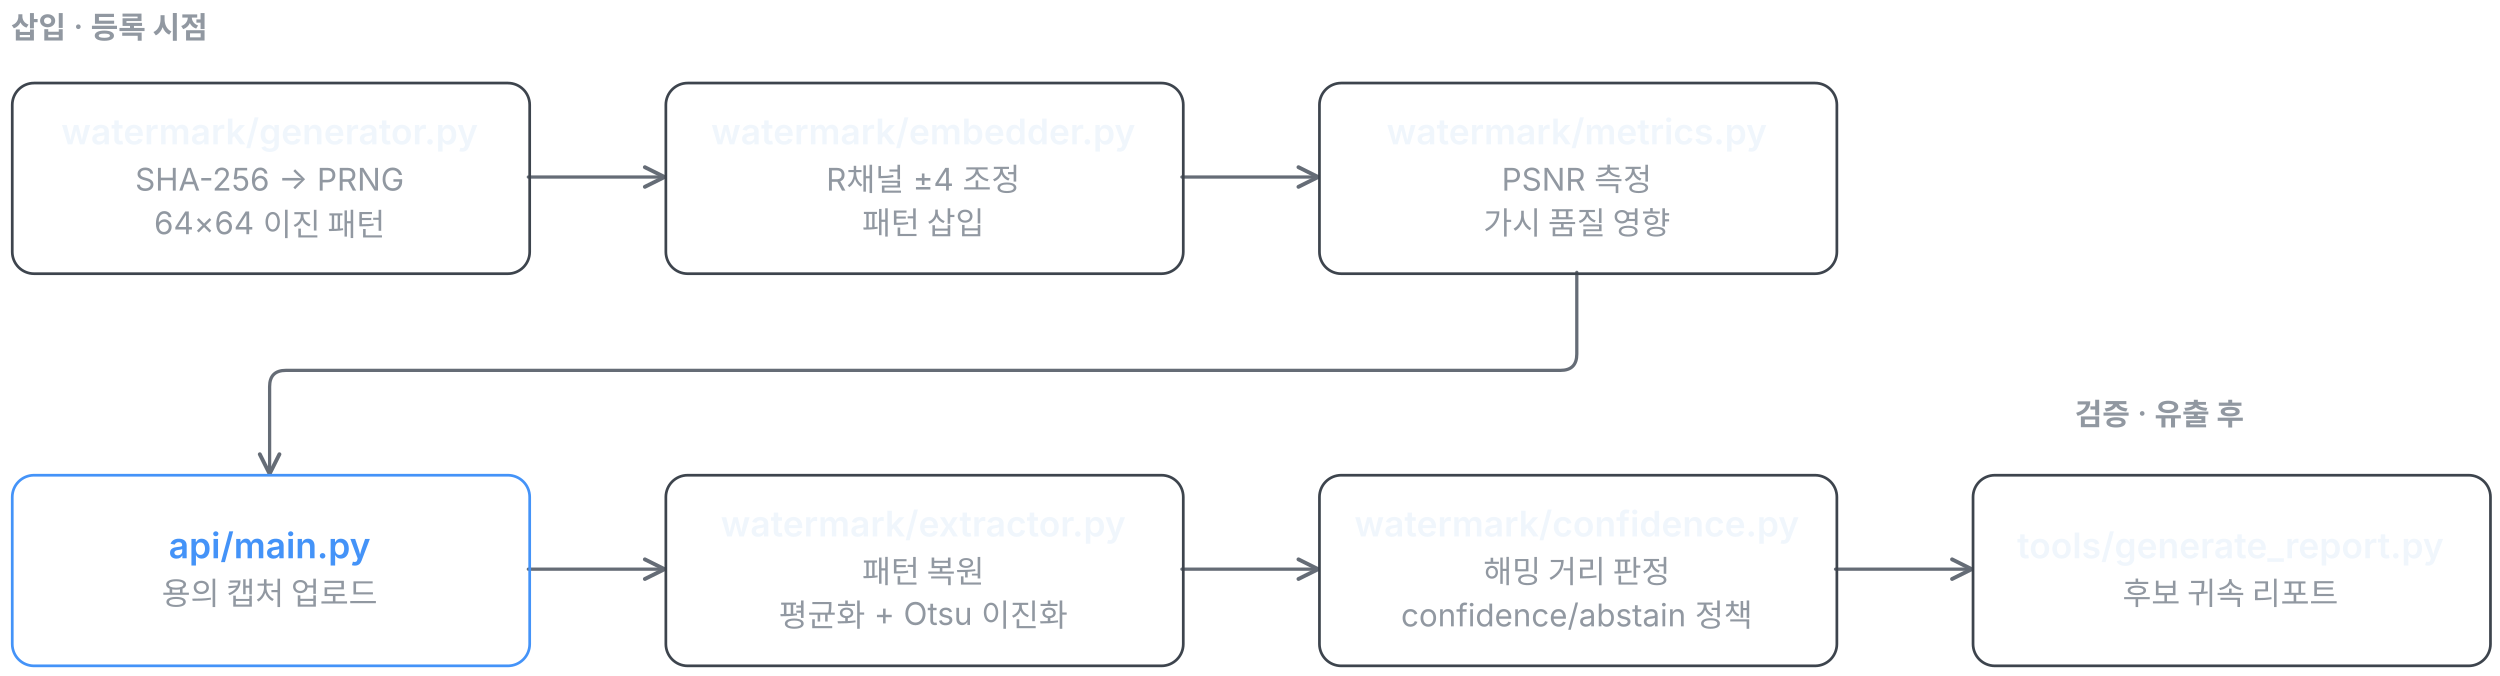
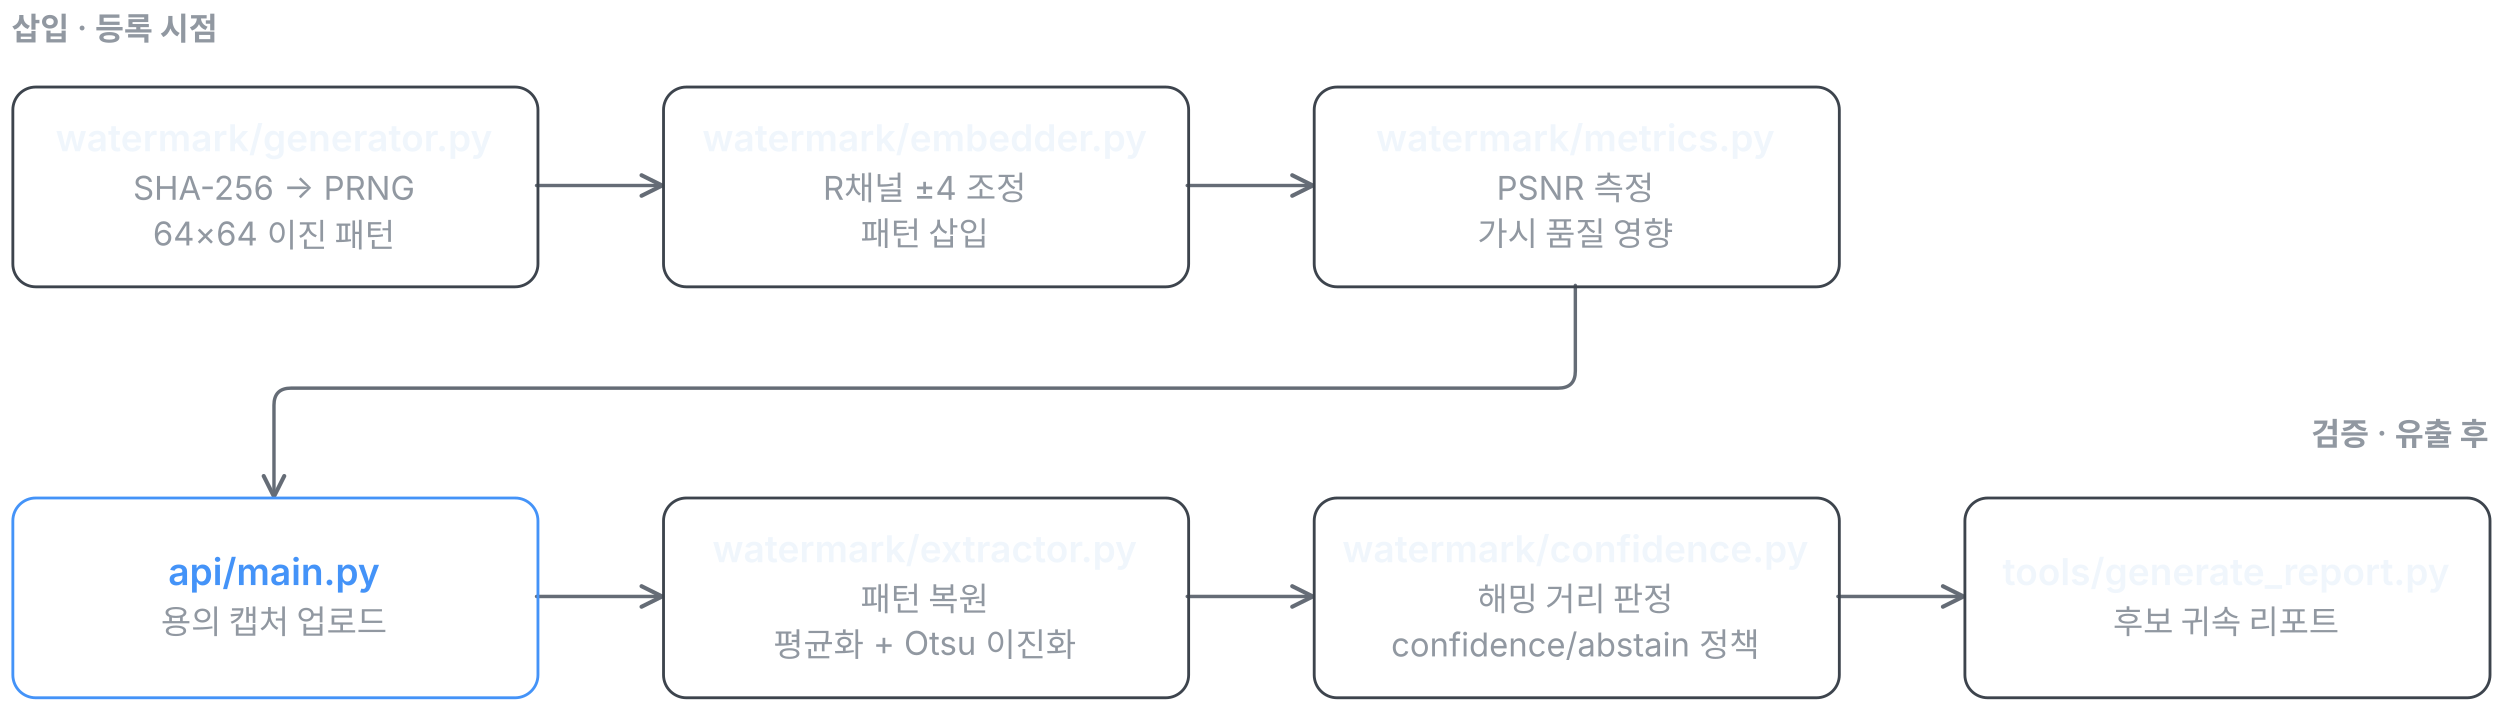
- <svg xmlns="http://www.w3.org/2000/svg" width="918" height="248" viewBox="-4 -4 918 248" role="img" aria-label="워터마크 삽입 후 PSNR을 재고, 유출된 용의 캡처에서 패턴을 복원해 해밍 거리로 판정하고 후보 귀속 리포트를 만드는 흐름">
+ <svg xmlns="http://www.w3.org/2000/svg" width="876" height="248" viewBox="-4 -4 876 248" role="img" aria-label="워터마크 삽입 후 PSNR을 재고, 유출된 용의 캡처에서 패턴을 복원해 해밍 거리로 판정하고 후보 귀속 리포트를 만드는 흐름">
  <defs>
    <marker id="head-dark" viewBox="0 0 8 8" refX="7" refY="4" markerWidth="8" markerHeight="8" orient="auto">
      <path d="M1 1 L7 4 L1 7" fill="none" stroke="#656c76" stroke-width="1.2" stroke-linecap="round" stroke-linejoin="round" />
    </marker>
  </defs>
  <text x="0" y="10" font-family="-apple-system, BlinkMacSystemFont, 'Segoe UI', 'Apple SD Gothic Neo', 'Malgun Gothic', 'Noto Sans KR', sans-serif" font-size="11" font-weight="600" fill="#9198a1" text-anchor="start">삽입 · 등록 시점</text>
-   <text x="820" y="152" font-family="-apple-system, BlinkMacSystemFont, 'Segoe UI', 'Apple SD Gothic Neo', 'Malgun Gothic', 'Noto Sans KR', sans-serif" font-size="11" font-weight="600" fill="#9198a1" text-anchor="end">검증 · 유출 후</text>
-   <path d="M190 61 L240 61" fill="none" stroke="#656c76" stroke-width="1.2" stroke-linecap="round" stroke-linejoin="round" marker-end="url(#head-dark)" />
-   <path d="M430 61 L480 61" fill="none" stroke="#656c76" stroke-width="1.2" stroke-linecap="round" stroke-linejoin="round" marker-end="url(#head-dark)" />
-   <path d="M190 205 L240 205" fill="none" stroke="#656c76" stroke-width="1.2" stroke-linecap="round" stroke-linejoin="round" marker-end="url(#head-dark)" />
-   <path d="M430 205 L480 205" fill="none" stroke="#656c76" stroke-width="1.2" stroke-linecap="round" stroke-linejoin="round" marker-end="url(#head-dark)" />
-   <path d="M670 205 L720 205" fill="none" stroke="#656c76" stroke-width="1.2" stroke-linecap="round" stroke-linejoin="round" marker-end="url(#head-dark)" />
-   <path d="M575 96 L575 126 Q575 132 569 132 L101 132 Q95 132 95 138 L95 170" fill="none" stroke="#656c76" stroke-width="1.2" stroke-linecap="round" stroke-linejoin="round" marker-end="url(#head-dark)" />
-   <rect x="0.5" y="26.5" width="190" height="70" rx="8" fill="none" stroke="#3d444d" stroke-width="1" />
-   <text x="95" y="49" font-family="-apple-system, BlinkMacSystemFont, 'Segoe UI', 'Apple SD Gothic Neo', 'Malgun Gothic', 'Noto Sans KR', sans-serif" font-size="13" font-weight="600" fill="#f0f6fc" text-anchor="middle">watermark/generator.py</text>
-   <text x="95" y="66" font-family="-apple-system, BlinkMacSystemFont, 'Segoe UI', 'Apple SD Gothic Neo', 'Malgun Gothic', 'Noto Sans KR', sans-serif" font-size="11.5" font-weight="400" fill="#9198a1" text-anchor="middle">SHA-256 → PRNG</text>
-   <text x="95" y="82" font-family="-apple-system, BlinkMacSystemFont, 'Segoe UI', 'Apple SD Gothic Neo', 'Malgun Gothic', 'Noto Sans KR', sans-serif" font-size="11.5" font-weight="400" fill="#9198a1" text-anchor="middle">64×64 이진 패턴</text>
-   <rect x="240.5" y="26.5" width="190" height="70" rx="8" fill="none" stroke="#3d444d" stroke-width="1" />
-   <text x="335" y="49" font-family="-apple-system, BlinkMacSystemFont, 'Segoe UI', 'Apple SD Gothic Neo', 'Malgun Gothic', 'Noto Sans KR', sans-serif" font-size="13" font-weight="600" fill="#f0f6fc" text-anchor="middle">watermark/embedder.py</text>
-   <text x="335" y="66" font-family="-apple-system, BlinkMacSystemFont, 'Segoe UI', 'Apple SD Gothic Neo', 'Malgun Gothic', 'Noto Sans KR', sans-serif" font-size="11.5" font-weight="400" fill="#9198a1" text-anchor="middle">R채널 ±4 조정</text>
-   <text x="335" y="82" font-family="-apple-system, BlinkMacSystemFont, 'Segoe UI', 'Apple SD Gothic Neo', 'Malgun Gothic', 'Noto Sans KR', sans-serif" font-size="11.5" font-weight="400" fill="#9198a1" text-anchor="middle">패턴 삽입</text>
-   <rect x="480.5" y="26.5" width="190" height="70" rx="8" fill="none" stroke="#3d444d" stroke-width="1" />
-   <text x="575" y="49" font-family="-apple-system, BlinkMacSystemFont, 'Segoe UI', 'Apple SD Gothic Neo', 'Malgun Gothic', 'Noto Sans KR', sans-serif" font-size="13" font-weight="600" fill="#f0f6fc" text-anchor="middle">watermark/metrics.py</text>
-   <text x="575" y="66" font-family="-apple-system, BlinkMacSystemFont, 'Segoe UI', 'Apple SD Gothic Neo', 'Malgun Gothic', 'Noto Sans KR', sans-serif" font-size="11.5" font-weight="400" fill="#9198a1" text-anchor="middle">PSNR 측정</text>
-   <text x="575" y="82" font-family="-apple-system, BlinkMacSystemFont, 'Segoe UI', 'Apple SD Gothic Neo', 'Malgun Gothic', 'Noto Sans KR', sans-serif" font-size="11.5" font-weight="400" fill="#9198a1" text-anchor="middle">가시 품질 영향</text>
-   <rect x="0.5" y="170.5" width="190" height="70" rx="8" fill="none" stroke="#4493f8" stroke-width="1" />
-   <text x="95" y="201" font-family="-apple-system, BlinkMacSystemFont, 'Segoe UI', 'Apple SD Gothic Neo', 'Malgun Gothic', 'Noto Sans KR', sans-serif" font-size="13" font-weight="600" fill="#4493f8" text-anchor="middle">api/main.py</text>
-   <text x="95" y="218" font-family="-apple-system, BlinkMacSystemFont, 'Segoe UI', 'Apple SD Gothic Neo', 'Malgun Gothic', 'Noto Sans KR', sans-serif" font-size="11.5" font-weight="400" fill="#9198a1" text-anchor="middle">용의 캡처 업로드</text>
-   <rect x="240.5" y="170.5" width="190" height="70" rx="8" fill="none" stroke="#3d444d" stroke-width="1" />
-   <text x="335" y="193" font-family="-apple-system, BlinkMacSystemFont, 'Segoe UI', 'Apple SD Gothic Neo', 'Malgun Gothic', 'Noto Sans KR', sans-serif" font-size="13" font-weight="600" fill="#f0f6fc" text-anchor="middle">watermark/extractor.py</text>
-   <text x="335" y="210" font-family="-apple-system, BlinkMacSystemFont, 'Segoe UI', 'Apple SD Gothic Neo', 'Malgun Gothic', 'Noto Sans KR', sans-serif" font-size="11.5" font-weight="400" fill="#9198a1" text-anchor="middle">패턴 복원</text>
-   <text x="335" y="226" font-family="-apple-system, BlinkMacSystemFont, 'Segoe UI', 'Apple SD Gothic Neo', 'Malgun Gothic', 'Noto Sans KR', sans-serif" font-size="11.5" font-weight="400" fill="#9198a1" text-anchor="middle">평균화 + Otsu 이진화</text>
-   <rect x="480.5" y="170.5" width="190" height="70" rx="8" fill="none" stroke="#3d444d" stroke-width="1" />
-   <text x="575" y="193" font-family="-apple-system, BlinkMacSystemFont, 'Segoe UI', 'Apple SD Gothic Neo', 'Malgun Gothic', 'Noto Sans KR', sans-serif" font-size="13" font-weight="600" fill="#f0f6fc" text-anchor="middle">watermark/confidence.py</text>
-   <text x="575" y="210" font-family="-apple-system, BlinkMacSystemFont, 'Segoe UI', 'Apple SD Gothic Neo', 'Malgun Gothic', 'Noto Sans KR', sans-serif" font-size="11.5" font-weight="400" fill="#9198a1" text-anchor="middle">해밍 거리 판정</text>
-   <text x="575" y="226" font-family="-apple-system, BlinkMacSystemFont, 'Segoe UI', 'Apple SD Gothic Neo', 'Malgun Gothic', 'Noto Sans KR', sans-serif" font-size="11.5" font-weight="400" fill="#9198a1" text-anchor="middle">confidence/abstain 정책</text>
-   <rect x="720.5" y="170.5" width="190" height="70" rx="8" fill="none" stroke="#3d444d" stroke-width="1" />
-   <text x="815" y="201" font-family="-apple-system, BlinkMacSystemFont, 'Segoe UI', 'Apple SD Gothic Neo', 'Malgun Gothic', 'Noto Sans KR', sans-serif" font-size="13" font-weight="600" fill="#f0f6fc" text-anchor="middle">tools/generate_report.py</text>
-   <text x="815" y="218" font-family="-apple-system, BlinkMacSystemFont, 'Segoe UI', 'Apple SD Gothic Neo', 'Malgun Gothic', 'Noto Sans KR', sans-serif" font-size="11.5" font-weight="400" fill="#9198a1" text-anchor="middle">후보 귀속 리포트</text>
+   <text x="868" y="152" font-family="-apple-system, BlinkMacSystemFont, 'Segoe UI', 'Apple SD Gothic Neo', 'Malgun Gothic', 'Noto Sans KR', sans-serif" font-size="11" font-weight="600" fill="#9198a1" text-anchor="end">검증 · 유출 후</text>
+   <path d="M184 61 L228 61" fill="none" stroke="#656c76" stroke-width="1.2" stroke-linecap="round" stroke-linejoin="round" marker-end="url(#head-dark)" />
+   <path d="M412 61 L456 61" fill="none" stroke="#656c76" stroke-width="1.2" stroke-linecap="round" stroke-linejoin="round" marker-end="url(#head-dark)" />
+   <path d="M184 205 L228 205" fill="none" stroke="#656c76" stroke-width="1.2" stroke-linecap="round" stroke-linejoin="round" marker-end="url(#head-dark)" />
+   <path d="M412 205 L456 205" fill="none" stroke="#656c76" stroke-width="1.2" stroke-linecap="round" stroke-linejoin="round" marker-end="url(#head-dark)" />
+   <path d="M640 205 L684 205" fill="none" stroke="#656c76" stroke-width="1.2" stroke-linecap="round" stroke-linejoin="round" marker-end="url(#head-dark)" />
+   <path d="M548 96 L548 126 Q548 132 542 132 L98 132 Q92 132 92 138 L92 170" fill="none" stroke="#656c76" stroke-width="1.2" stroke-linecap="round" stroke-linejoin="round" marker-end="url(#head-dark)" />
+   <rect x="0.5" y="26.5" width="184" height="70" rx="8" fill="none" stroke="#3d444d" stroke-width="1" />
+   <text x="92" y="49" font-family="-apple-system, BlinkMacSystemFont, 'Segoe UI', 'Apple SD Gothic Neo', 'Malgun Gothic', 'Noto Sans KR', sans-serif" font-size="13" font-weight="600" fill="#f0f6fc" text-anchor="middle">watermark/generator.py</text>
+   <text x="92" y="66" font-family="-apple-system, BlinkMacSystemFont, 'Segoe UI', 'Apple SD Gothic Neo', 'Malgun Gothic', 'Noto Sans KR', sans-serif" font-size="11.5" font-weight="400" fill="#9198a1" text-anchor="middle">SHA-256 → PRNG</text>
+   <text x="92" y="82" font-family="-apple-system, BlinkMacSystemFont, 'Segoe UI', 'Apple SD Gothic Neo', 'Malgun Gothic', 'Noto Sans KR', sans-serif" font-size="11.5" font-weight="400" fill="#9198a1" text-anchor="middle">64×64 이진 패턴</text>
+   <rect x="228.5" y="26.5" width="184" height="70" rx="8" fill="none" stroke="#3d444d" stroke-width="1" />
+   <text x="320" y="49" font-family="-apple-system, BlinkMacSystemFont, 'Segoe UI', 'Apple SD Gothic Neo', 'Malgun Gothic', 'Noto Sans KR', sans-serif" font-size="13" font-weight="600" fill="#f0f6fc" text-anchor="middle">watermark/embedder.py</text>
+   <text x="320" y="66" font-family="-apple-system, BlinkMacSystemFont, 'Segoe UI', 'Apple SD Gothic Neo', 'Malgun Gothic', 'Noto Sans KR', sans-serif" font-size="11.5" font-weight="400" fill="#9198a1" text-anchor="middle">R채널 ±4 조정</text>
+   <text x="320" y="82" font-family="-apple-system, BlinkMacSystemFont, 'Segoe UI', 'Apple SD Gothic Neo', 'Malgun Gothic', 'Noto Sans KR', sans-serif" font-size="11.5" font-weight="400" fill="#9198a1" text-anchor="middle">패턴 삽입</text>
+   <rect x="456.5" y="26.5" width="184" height="70" rx="8" fill="none" stroke="#3d444d" stroke-width="1" />
+   <text x="548" y="49" font-family="-apple-system, BlinkMacSystemFont, 'Segoe UI', 'Apple SD Gothic Neo', 'Malgun Gothic', 'Noto Sans KR', sans-serif" font-size="13" font-weight="600" fill="#f0f6fc" text-anchor="middle">watermark/metrics.py</text>
+   <text x="548" y="66" font-family="-apple-system, BlinkMacSystemFont, 'Segoe UI', 'Apple SD Gothic Neo', 'Malgun Gothic', 'Noto Sans KR', sans-serif" font-size="11.5" font-weight="400" fill="#9198a1" text-anchor="middle">PSNR 측정</text>
+   <text x="548" y="82" font-family="-apple-system, BlinkMacSystemFont, 'Segoe UI', 'Apple SD Gothic Neo', 'Malgun Gothic', 'Noto Sans KR', sans-serif" font-size="11.5" font-weight="400" fill="#9198a1" text-anchor="middle">가시 품질 영향</text>
+   <rect x="0.5" y="170.5" width="184" height="70" rx="8" fill="none" stroke="#4493f8" stroke-width="1" />
+   <text x="92" y="201" font-family="-apple-system, BlinkMacSystemFont, 'Segoe UI', 'Apple SD Gothic Neo', 'Malgun Gothic', 'Noto Sans KR', sans-serif" font-size="13" font-weight="600" fill="#4493f8" text-anchor="middle">api/main.py</text>
+   <text x="92" y="218" font-family="-apple-system, BlinkMacSystemFont, 'Segoe UI', 'Apple SD Gothic Neo', 'Malgun Gothic', 'Noto Sans KR', sans-serif" font-size="11.5" font-weight="400" fill="#9198a1" text-anchor="middle">용의 캡처 업로드</text>
+   <rect x="228.5" y="170.5" width="184" height="70" rx="8" fill="none" stroke="#3d444d" stroke-width="1" />
+   <text x="320" y="193" font-family="-apple-system, BlinkMacSystemFont, 'Segoe UI', 'Apple SD Gothic Neo', 'Malgun Gothic', 'Noto Sans KR', sans-serif" font-size="13" font-weight="600" fill="#f0f6fc" text-anchor="middle">watermark/extractor.py</text>
+   <text x="320" y="210" font-family="-apple-system, BlinkMacSystemFont, 'Segoe UI', 'Apple SD Gothic Neo', 'Malgun Gothic', 'Noto Sans KR', sans-serif" font-size="11.5" font-weight="400" fill="#9198a1" text-anchor="middle">패턴 복원</text>
+   <text x="320" y="226" font-family="-apple-system, BlinkMacSystemFont, 'Segoe UI', 'Apple SD Gothic Neo', 'Malgun Gothic', 'Noto Sans KR', sans-serif" font-size="11.5" font-weight="400" fill="#9198a1" text-anchor="middle">평균화 + Otsu 이진화</text>
+   <rect x="456.5" y="170.5" width="184" height="70" rx="8" fill="none" stroke="#3d444d" stroke-width="1" />
+   <text x="548" y="193" font-family="-apple-system, BlinkMacSystemFont, 'Segoe UI', 'Apple SD Gothic Neo', 'Malgun Gothic', 'Noto Sans KR', sans-serif" font-size="13" font-weight="600" fill="#f0f6fc" text-anchor="middle">watermark/confidence.py</text>
+   <text x="548" y="210" font-family="-apple-system, BlinkMacSystemFont, 'Segoe UI', 'Apple SD Gothic Neo', 'Malgun Gothic', 'Noto Sans KR', sans-serif" font-size="11.5" font-weight="400" fill="#9198a1" text-anchor="middle">해밍 거리 판정</text>
+   <text x="548" y="226" font-family="-apple-system, BlinkMacSystemFont, 'Segoe UI', 'Apple SD Gothic Neo', 'Malgun Gothic', 'Noto Sans KR', sans-serif" font-size="11.5" font-weight="400" fill="#9198a1" text-anchor="middle">confidence/abstain 정책</text>
+   <rect x="684.5" y="170.5" width="184" height="70" rx="8" fill="none" stroke="#3d444d" stroke-width="1" />
+   <text x="776" y="201" font-family="-apple-system, BlinkMacSystemFont, 'Segoe UI', 'Apple SD Gothic Neo', 'Malgun Gothic', 'Noto Sans KR', sans-serif" font-size="13" font-weight="600" fill="#f0f6fc" text-anchor="middle">tools/generate_report.py</text>
+   <text x="776" y="218" font-family="-apple-system, BlinkMacSystemFont, 'Segoe UI', 'Apple SD Gothic Neo', 'Malgun Gothic', 'Noto Sans KR', sans-serif" font-size="11.5" font-weight="400" fill="#9198a1" text-anchor="middle">후보 귀속 리포트</text>
</svg>
